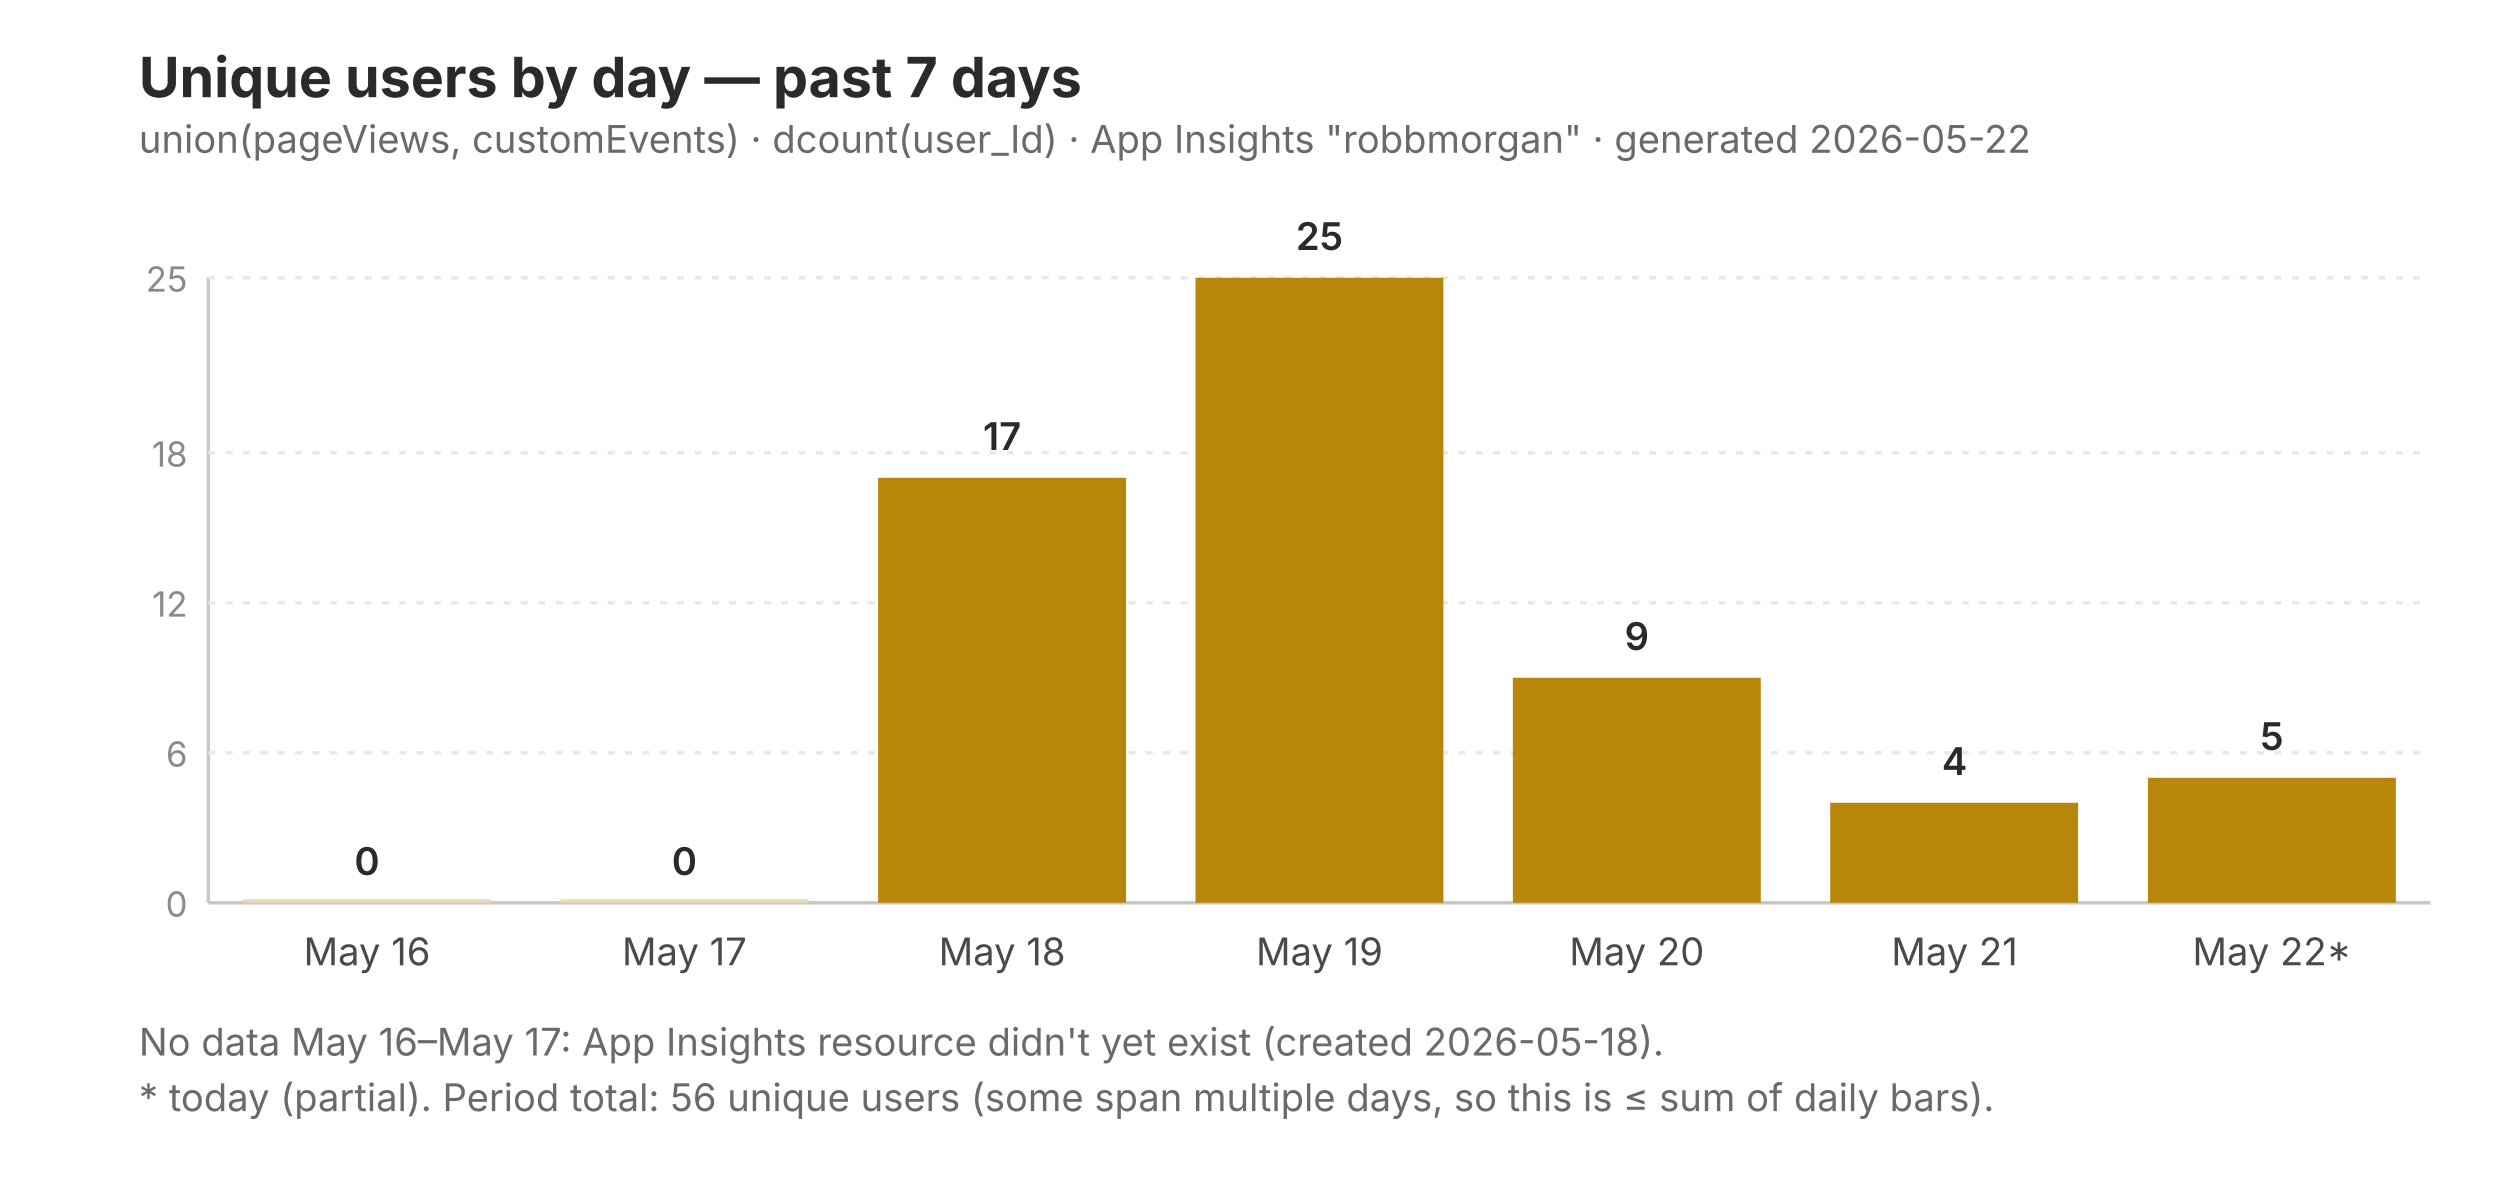
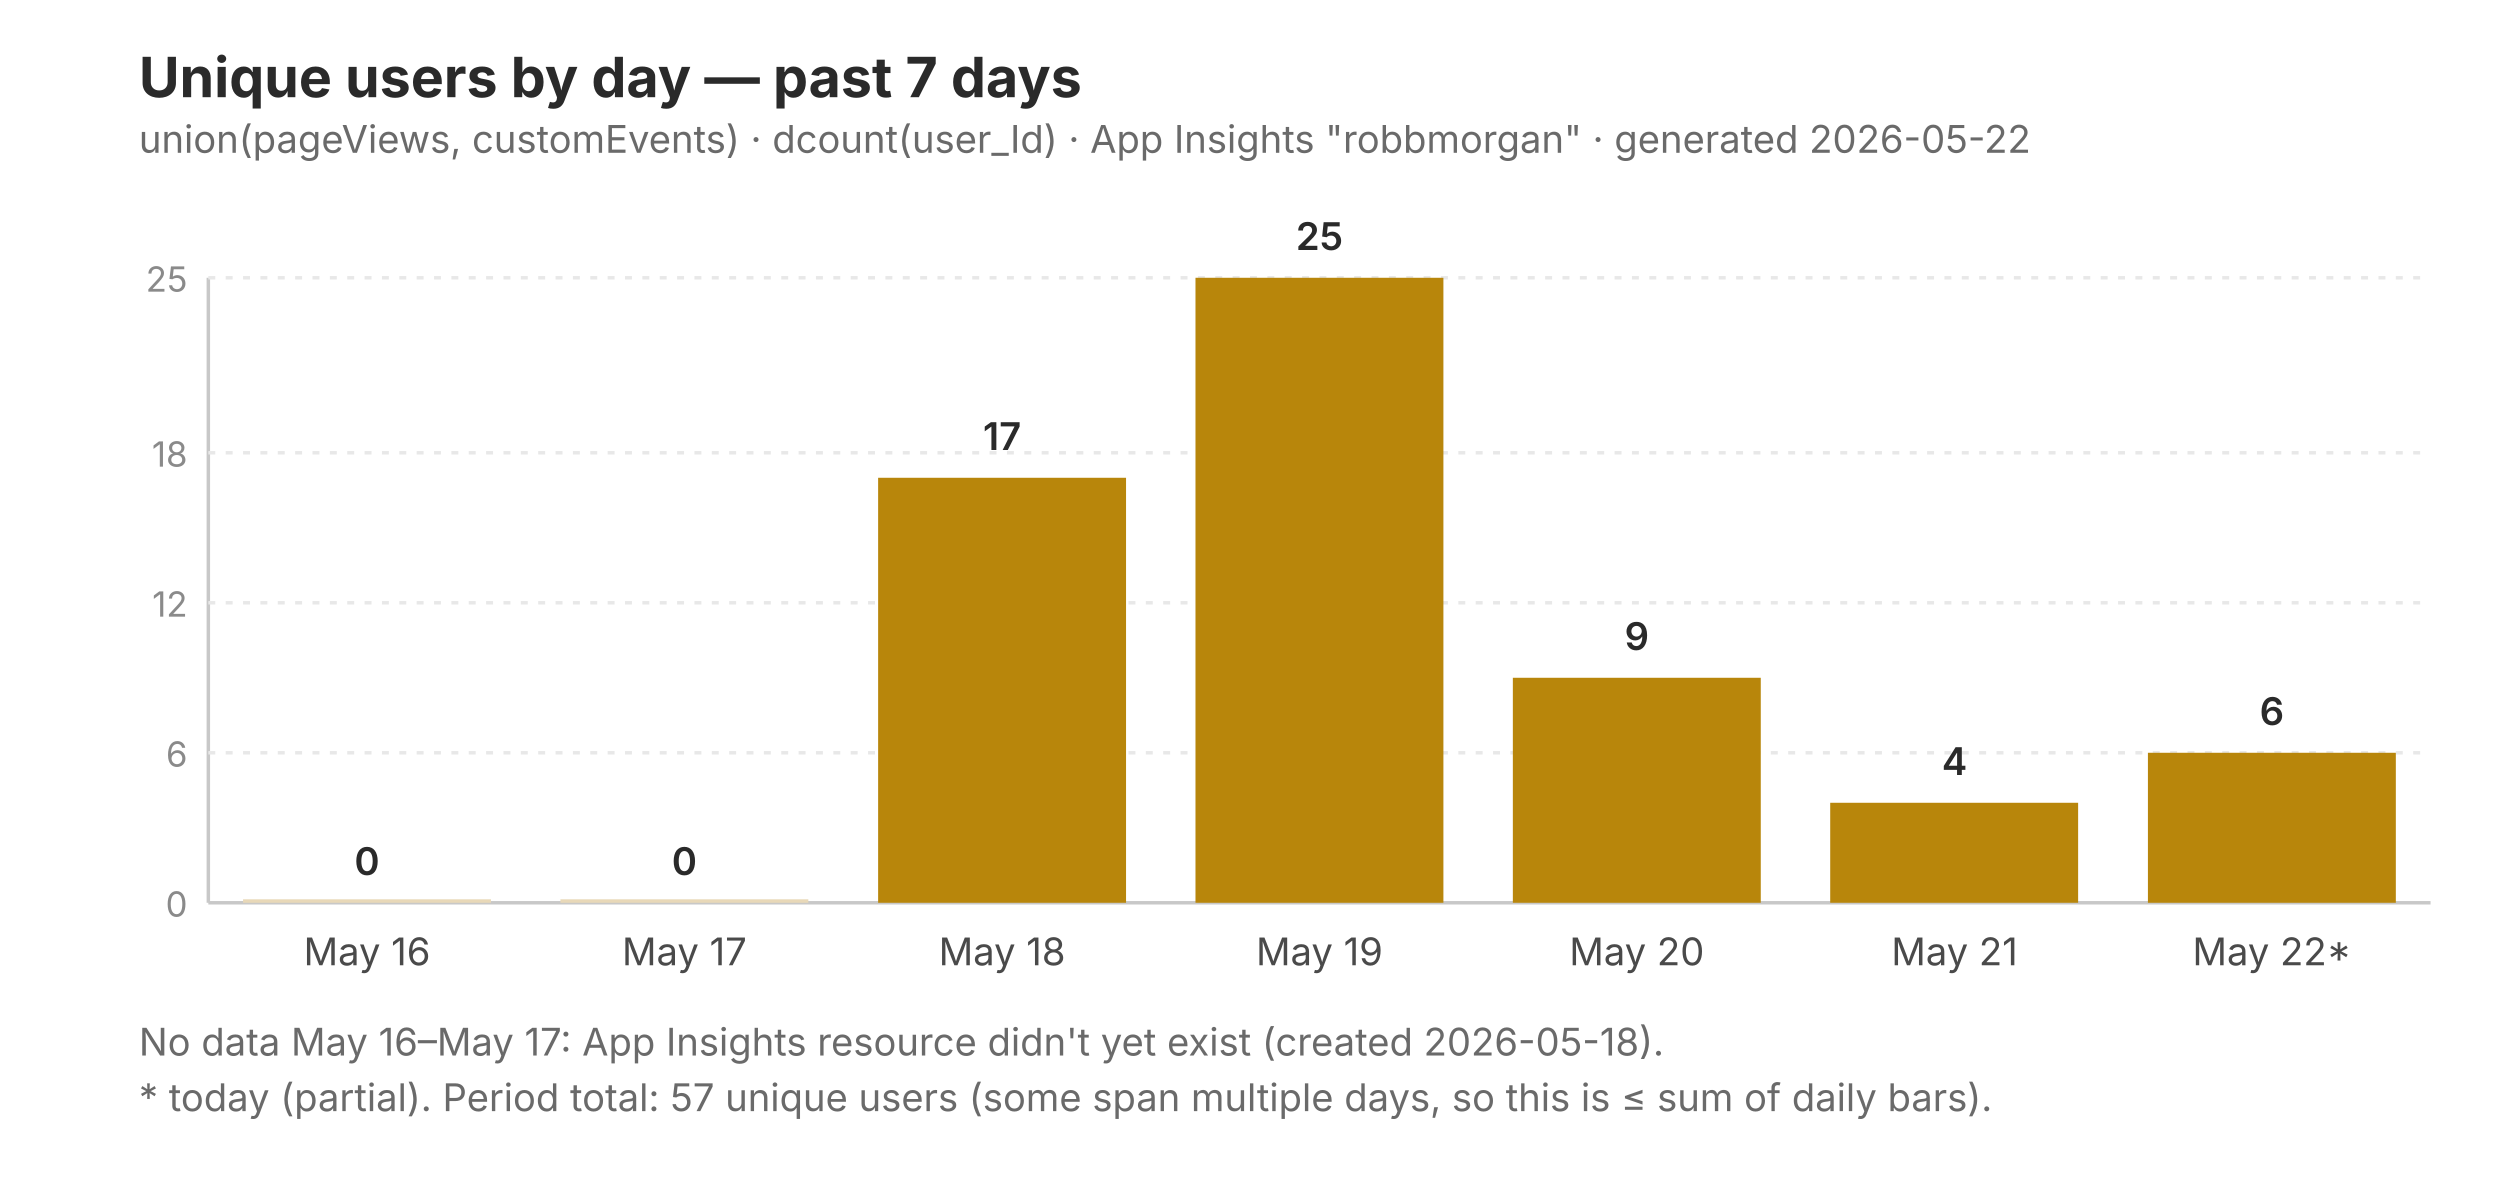
<svg xmlns="http://www.w3.org/2000/svg" viewBox="0 0 720 340" width="720" height="340" font-family="-apple-system, BlinkMacSystemFont, system-ui, sans-serif">
  <style>
    .title { font-size: 16px; font-weight: 700; fill: #2a2a2a; }
    .subtitle { font-size: 11px; fill: #6a6a6a; }
    .axis { stroke: #c8c8c8; stroke-width: 1; }
    .gridline { stroke: #e8e8e8; stroke-width: 1; stroke-dasharray: 2,3; }
    .bar { fill: #b8860b; }
    .bar-zero { fill: #e8d8b8; }
    .day-label { font-size: 11px; fill: #4a4a4a; text-anchor: middle; }
    .value-label { font-size: 11px; font-weight: 600; fill: #2a2a2a; text-anchor: middle; }
    .axis-label { font-size: 10px; fill: #8a8a8a; text-anchor: end; }
    .footer { font-size: 11px; fill: #6a6a6a; }
  </style>
  <text x="40" y="28" class="title">Unique users by day — past 7 days</text>
  <text x="40" y="44" class="subtitle">union(pageViews, customEvents) · dcount(user_Id) · App Insights "robbmorgan" · generated 2026-05-22</text>
  <line x1="60" y1="260" x2="700" y2="260" class="axis" />
  <line x1="60" y1="80" x2="60" y2="260" class="axis" />
  <text x="54" y="264.0" class="axis-label">0</text>
  <line x1="60" y1="216.8" x2="700" y2="216.8" class="gridline" />
  <text x="54" y="220.8" class="axis-label">6</text>
  <line x1="60" y1="173.6" x2="700" y2="173.6" class="gridline" />
  <text x="54" y="177.6" class="axis-label">12</text>
  <line x1="60" y1="130.4" x2="700" y2="130.4" class="gridline" />
  <text x="54" y="134.4" class="axis-label">18</text>
  <line x1="60" y1="80.0" x2="700" y2="80.0" class="gridline" />
  <text x="54" y="84.0" class="axis-label">25</text>
  <rect x="70.0" y="259.0" width="71.4" height="1.0" class="bar-zero" />
  <text x="105.7" y="252.0" class="value-label">0</text>
  <text x="105.7" y="278" class="day-label">May 16</text>
  <rect x="161.4" y="259.0" width="71.4" height="1.0" class="bar-zero" />
  <text x="197.1" y="252.0" class="value-label">0</text>
  <text x="197.1" y="278" class="day-label">May 17</text>
  <rect x="252.9" y="137.6" width="71.4" height="122.4" class="bar" />
  <text x="288.6" y="129.6" class="value-label">17</text>
  <text x="288.6" y="278" class="day-label">May 18</text>
  <rect x="344.3" y="80.0" width="71.4" height="180.0" class="bar" />
  <text x="380.0" y="72.0" class="value-label">25</text>
  <text x="380.0" y="278" class="day-label">May 19</text>
  <rect x="435.7" y="195.2" width="71.4" height="64.8" class="bar" />
  <text x="471.4" y="187.2" class="value-label">9</text>
  <text x="471.4" y="278" class="day-label">May 20</text>
  <rect x="527.1" y="231.2" width="71.4" height="28.8" class="bar" />
  <text x="562.9" y="223.2" class="value-label">4</text>
  <text x="562.9" y="278" class="day-label">May 21</text>
-   <rect x="618.6" y="224.0" width="71.4" height="36.0" class="bar" />
-   <text x="654.3" y="216.0" class="value-label">5</text>
+   <rect x="618.6" y="216.8" width="71.4" height="43.2" class="bar" />
+   <text x="654.3" y="208.8" class="value-label">6</text>
  <text x="654.3" y="278" class="day-label">May 22*</text>
  <text x="40" y="304" class="footer">No data May 16–May 17: App Insights resource didn't yet exist (created 2026-05-18).</text>
-   <text x="40" y="320" class="footer">* today (partial). Period total: 56 unique users (some span multiple days, so this is ≤ sum of daily bars).</text>
+   <text x="40" y="320" class="footer">* today (partial). Period total: 57 unique users (some span multiple days, so this is ≤ sum of daily bars).</text>
</svg>
